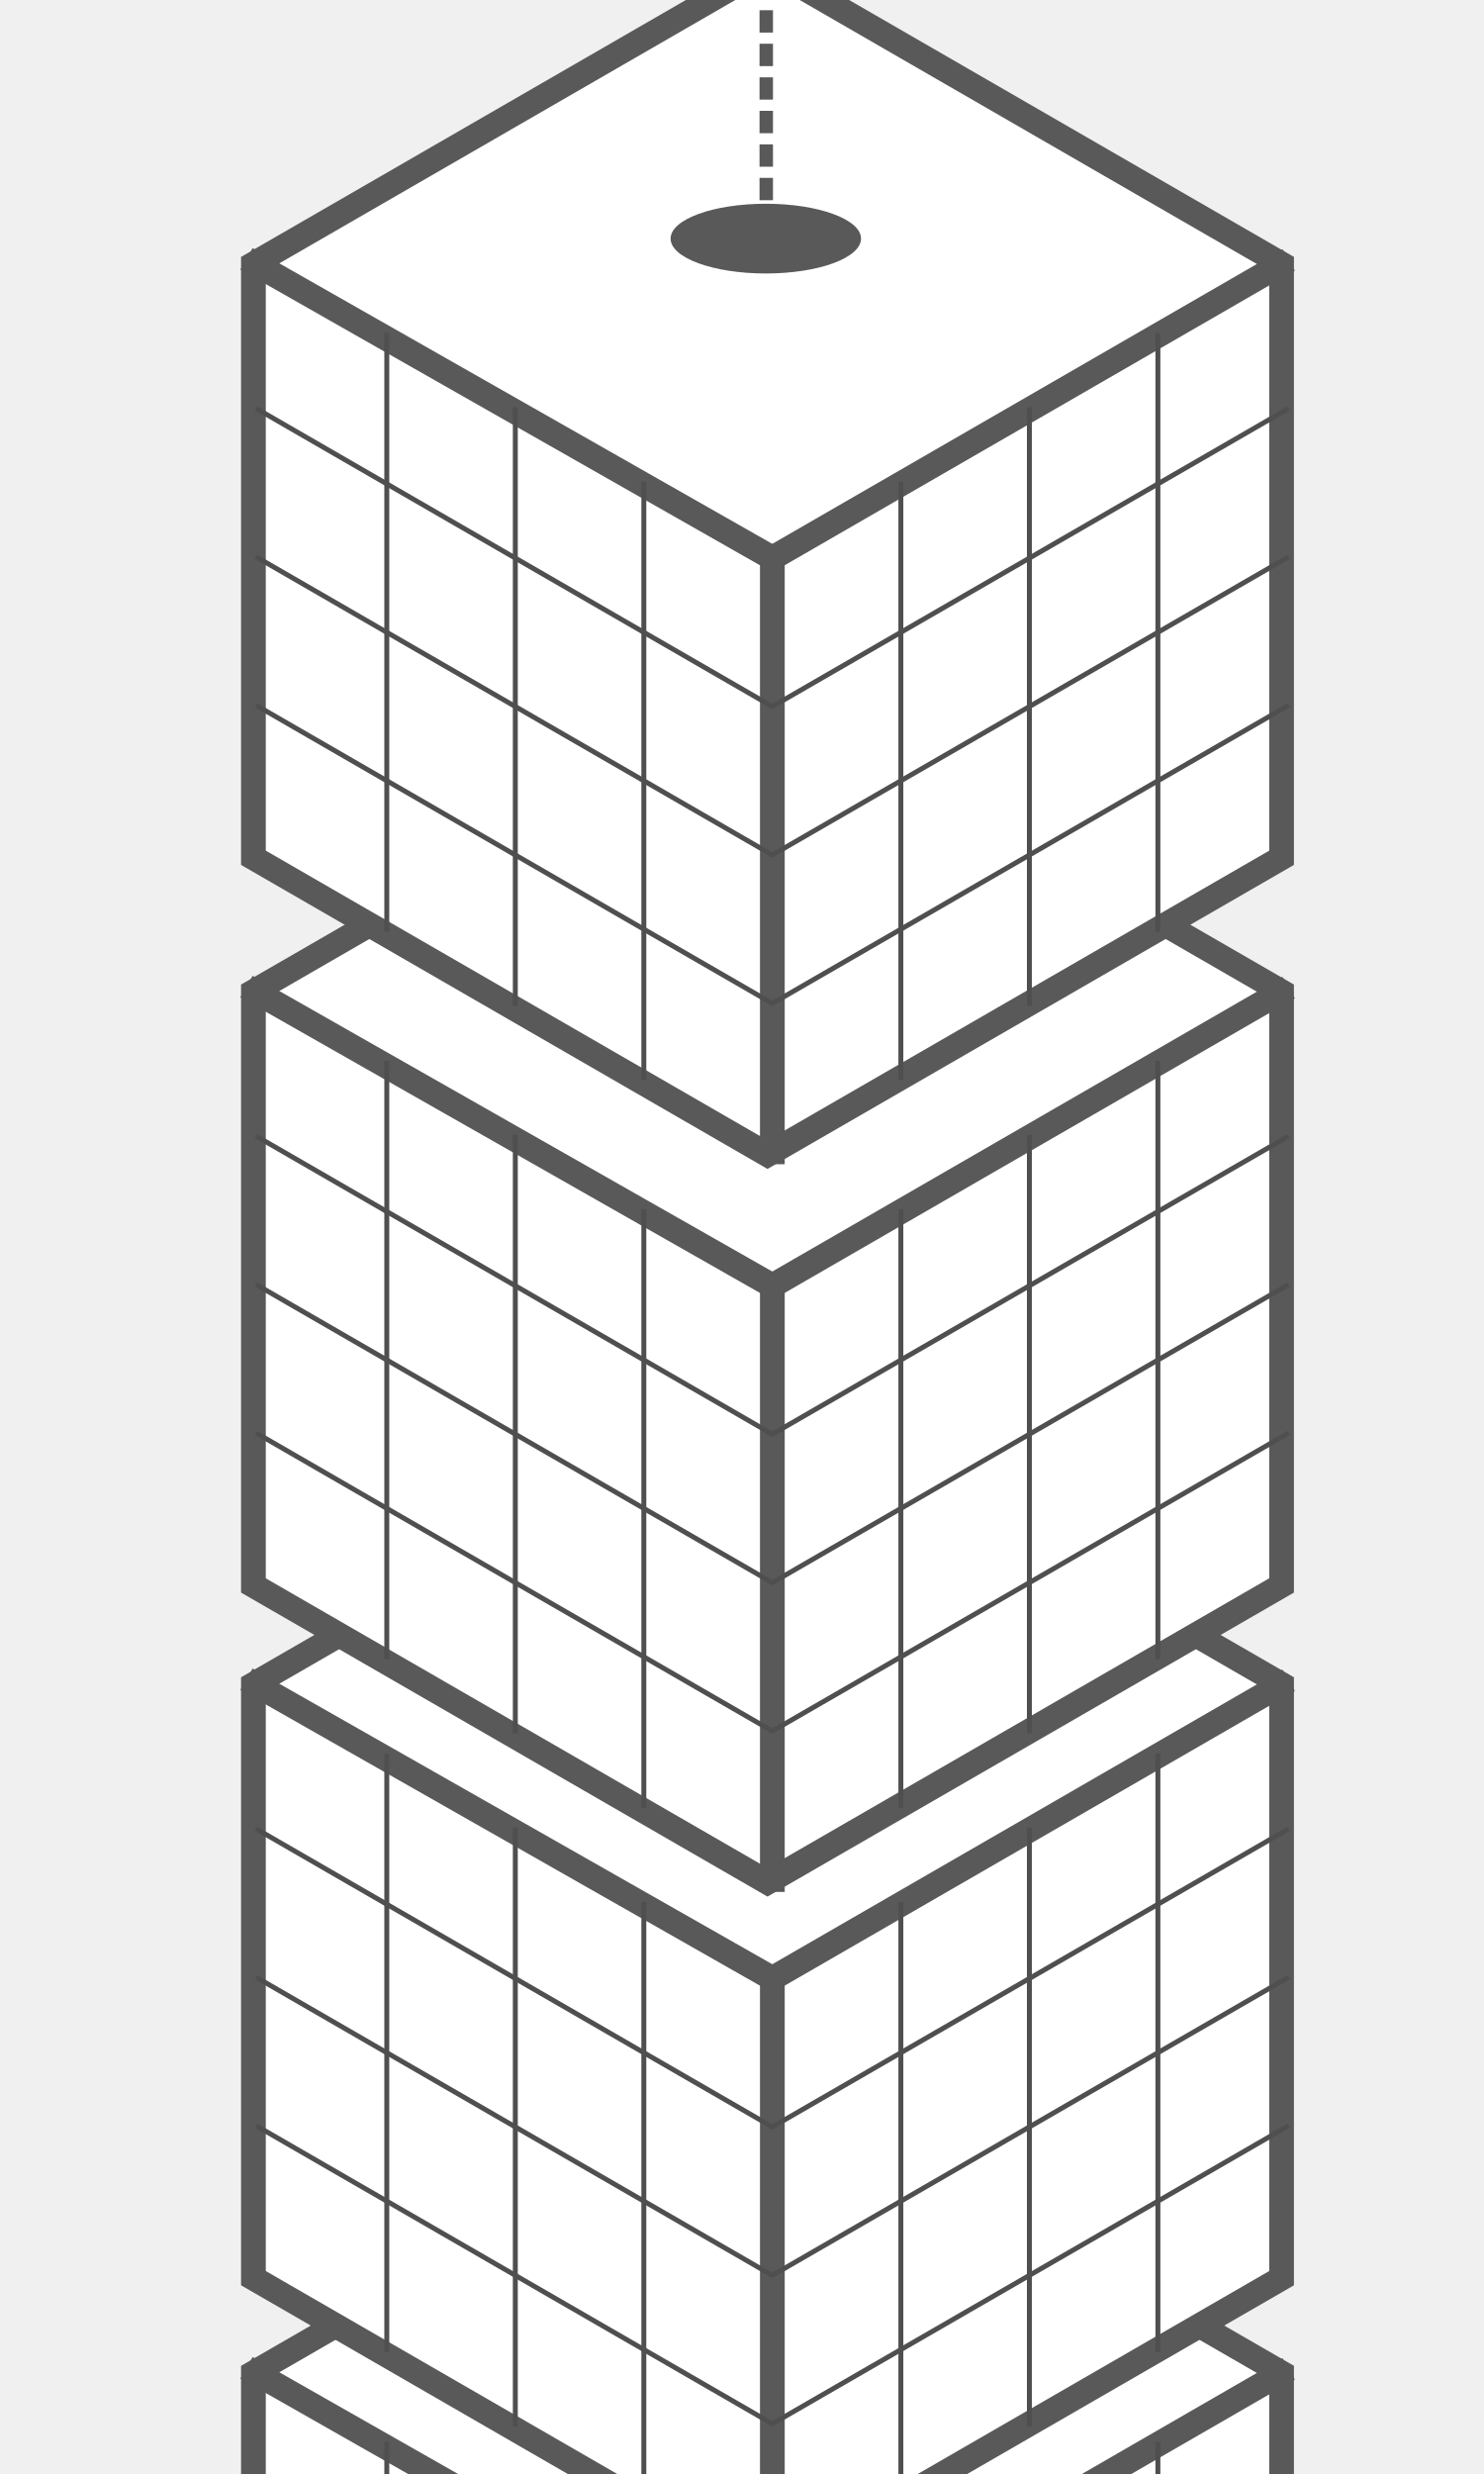
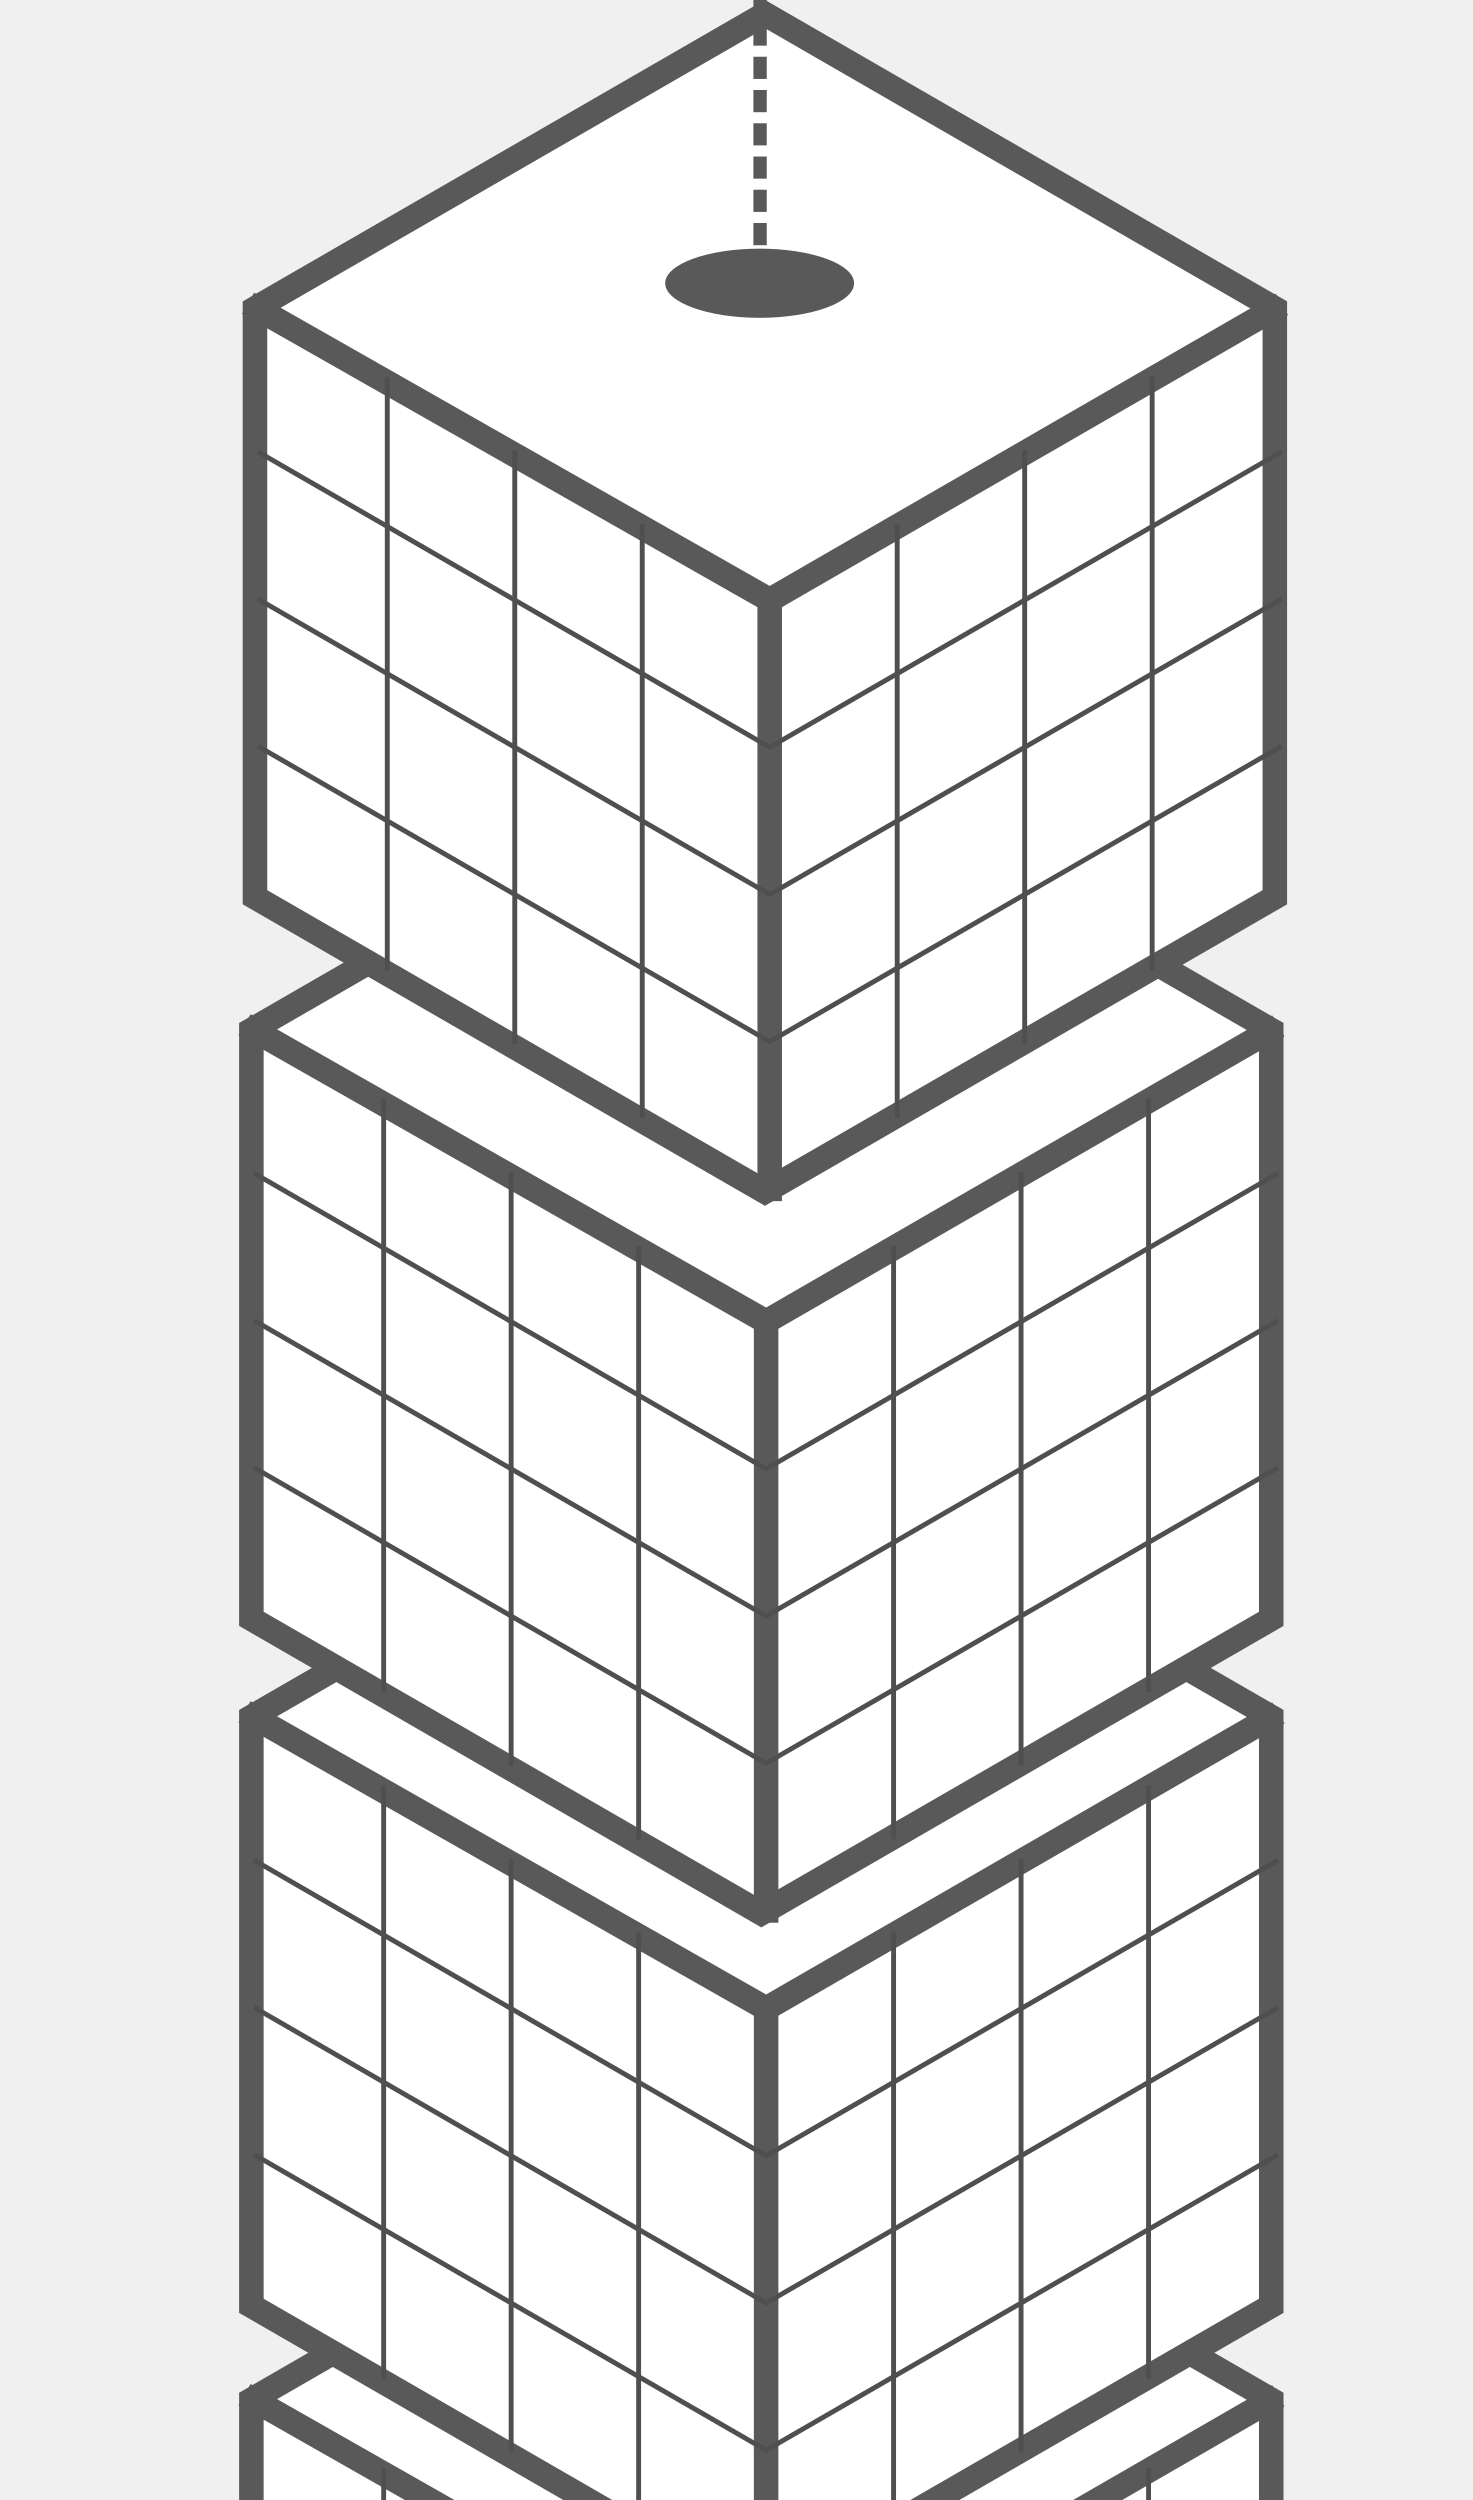
- <svg xmlns="http://www.w3.org/2000/svg" width="100%" height="100%" viewBox="0 0 600 1000" version="1.1" xml:space="preserve" style="fill-rule:evenodd;clip-rule:evenodd;stroke-linecap:square;stroke-linejoin:round;stroke-miterlimit:1.414;">
-   <g transform="matrix(1,0,0,1,-0,-1200)">
-     <g id="Layer1" transform="matrix(1,0,0,1,-200,600)">
-       <g transform="matrix(1,0,0,1,0.5,558.024)">
-         <g transform="matrix(1,0,0,1,0,880)">
-           <g transform="matrix(1,0,0,1,250,11.1325)">
-             <path d="M51.962,350L259.808,470L467.654,350L467.654,110L259.808,-10L51.962,110L51.962,350Z" style="fill:white;" />
-             <path d="M259.808,475.774L46.962,352.887L46.962,107.113L259.808,-15.774L472.654,107.113L472.654,352.887L259.808,475.774ZM259.808,464.227L462.654,347.113L462.654,112.887L259.808,-4.227L56.962,112.887L56.962,347.113L259.808,464.227Z" style="fill:rgb(89,89,89);" />
-           </g>
-           <g transform="matrix(1,0,0,1,200,0)">
-             <path d="M311.769,480L311.769,240L103.499,121.525" style="fill:white;stroke-width:10px;stroke:rgb(89,89,89);" />
-           </g>
-           <g transform="matrix(1,0,0,1,200,0)">
-             <path d="M311.769,240L516.198,121.973" style="fill:white;stroke-width:10px;stroke:rgb(89,89,89);" />
-           </g>
-         </g>
-         <g transform="matrix(1,0,0,1,200,-600)">
-           <path d="M155.885,1630L155.885,1870" style="fill:none;stroke-width:2px;stroke:rgb(79,79,79);" />
-         </g>
-         <g transform="matrix(-1,0,0,1,823.538,-600)">
-           <path d="M155.885,1630L155.885,1870" style="fill:none;stroke-width:2px;stroke:rgb(79,79,79);" />
-         </g>
-       </g>
-       <g transform="matrix(1,0,0,1,0.5,279.711)">
-         <g transform="matrix(1,0,0,1,0,880)">
-           <g transform="matrix(1,0,0,1,250,11.1325)">
-             <path d="M51.962,350L259.808,470L467.654,350L467.654,110L259.808,-10L51.962,110L51.962,350Z" style="fill:white;" />
-             <path d="M259.808,475.773L46.962,352.887L46.962,107.113L259.808,-15.773L472.654,107.113L472.654,352.887L259.808,475.773ZM259.808,464.226L462.654,347.113L462.654,112.887L259.808,-4.226L56.962,112.887L56.962,347.113L259.808,464.226Z" style="fill:rgb(89,89,89);" />
-           </g>
-           <g transform="matrix(1,0,0,1,200,0)">
-             <path d="M311.769,480L311.769,240L103.499,121.525" style="fill:white;stroke-width:10px;stroke:rgb(89,89,89);" />
-           </g>
-           <g transform="matrix(1,0,0,1,200,0)">
-             <path d="M311.769,240L516.198,121.973" style="fill:white;stroke-width:10px;stroke:rgb(89,89,89);" />
-           </g>
-         </g>
-         <g transform="matrix(1,0,0,1,200,-600)">
-           <path d="M103.923,1660L311.769,1780L519.615,1660" style="fill:none;stroke-width:2px;stroke:rgb(79,79,79);" />
-         </g>
-         <g transform="matrix(1,0,0,1,200,-540)">
-           <path d="M103.923,1660L311.769,1780L519.615,1660" style="fill:none;stroke-width:2px;stroke:rgb(79,79,79);" />
-         </g>
-         <g transform="matrix(1,0,0,1,200,-480)">
-           <path d="M103.923,1660L311.769,1780L519.615,1660" style="fill:none;stroke-width:2px;stroke:rgb(79,79,79);" />
-         </g>
-         <g transform="matrix(1,0,0,1,200,-600)">
-           <path d="M155.885,1630L155.885,1870" style="fill:none;stroke-width:2px;stroke:rgb(79,79,79);" />
-         </g>
-         <g transform="matrix(-1,0,0,1,823.538,-600)">
-           <path d="M155.885,1630L155.885,1870" style="fill:none;stroke-width:2px;stroke:rgb(79,79,79);" />
-         </g>
-         <g transform="matrix(1,0,0,1,200,-600)">
-           <path d="M207.846,1660L207.846,1900" style="fill:none;stroke-width:2px;stroke:rgb(79,79,79);" />
-         </g>
-         <g transform="matrix(-1,0,0,1,823.538,-600)">
-           <path d="M207.846,1660L207.846,1900" style="fill:none;stroke-width:2px;stroke:rgb(79,79,79);" />
-         </g>
-         <g transform="matrix(1,0,0,1,200,-600)">
-           <path d="M259.808,1690L259.808,1930" style="fill:none;stroke-width:2px;stroke:rgb(79,79,79);" />
-         </g>
-         <g transform="matrix(-1,0,0,1,823.538,-600)">
-           <path d="M259.808,1690L259.808,1930" style="fill:none;stroke-width:2px;stroke:rgb(79,79,79);" />
-         </g>
-       </g>
-       <g transform="matrix(1,0,0,1,0.5,-0.288675)">
-         <g transform="matrix(1,0,0,1,0,880)">
-           <g transform="matrix(1,0,0,1,250,11.1325)">
-             <path d="M51.962,350L259.808,470L467.654,350L467.654,110L259.808,-10L51.962,110L51.962,350Z" style="fill:white;" />
-             <path d="M259.808,475.774L46.962,352.887L46.962,107.113L259.808,-15.773L472.654,107.113L472.654,352.887L259.808,475.774ZM259.808,464.227L462.654,347.113L462.654,112.887L259.808,-4.226L56.962,112.887L56.962,347.113L259.808,464.227Z" style="fill:rgb(89,89,89);" />
-           </g>
-           <g transform="matrix(1,0,0,1,200,0)">
-             <path d="M311.769,480L311.769,240L103.499,121.525" style="fill:white;stroke-width:10px;stroke:rgb(89,89,89);" />
-           </g>
-           <g transform="matrix(1,0,0,1,200,0)">
-             <path d="M311.769,240L516.198,121.973" style="fill:white;stroke-width:10px;stroke:rgb(89,89,89);" />
-           </g>
-         </g>
-         <g transform="matrix(1,0,0,1,200,-600)">
-           <path d="M103.923,1660L311.769,1780L519.615,1660" style="fill:none;stroke-width:2px;stroke:rgb(79,79,79);" />
-         </g>
-         <g transform="matrix(1,0,0,1,200,-540)">
-           <path d="M103.923,1660L311.769,1780L519.615,1660" style="fill:none;stroke-width:2px;stroke:rgb(79,79,79);" />
-         </g>
-         <g transform="matrix(1,0,0,1,200,-480)">
-           <path d="M103.923,1660L311.769,1780L519.615,1660" style="fill:none;stroke-width:2px;stroke:rgb(79,79,79);" />
-         </g>
-         <g transform="matrix(1,0,0,1,200,-600)">
-           <path d="M155.885,1630L155.885,1870" style="fill:none;stroke-width:2px;stroke:rgb(79,79,79);" />
-         </g>
-         <g transform="matrix(-1,0,0,1,823.538,-600)">
-           <path d="M155.885,1630L155.885,1870" style="fill:none;stroke-width:2px;stroke:rgb(79,79,79);" />
-         </g>
-         <g transform="matrix(1,0,0,1,200,-600)">
-           <path d="M207.846,1660L207.846,1900" style="fill:none;stroke-width:2px;stroke:rgb(79,79,79);" />
-         </g>
-         <g transform="matrix(-1,0,0,1,823.538,-600)">
-           <path d="M207.846,1660L207.846,1900" style="fill:none;stroke-width:2px;stroke:rgb(79,79,79);" />
-         </g>
-         <g transform="matrix(1,0,0,1,200,-600)">
-           <path d="M259.808,1690L259.808,1930" style="fill:none;stroke-width:2px;stroke:rgb(79,79,79);" />
-         </g>
-         <g transform="matrix(-1,0,0,1,823.538,-600)">
-           <path d="M259.808,1690L259.808,1930" style="fill:none;stroke-width:2px;stroke:rgb(79,79,79);" />
-         </g>
-       </g>
-       <g transform="matrix(1,0,0,1,0.5,-294.413)">
-         <g transform="matrix(1,0,0,1,0,880)">
-           <g transform="matrix(1,0,0,1,250,11.1325)">
-             <path d="M51.962,350L259.808,470L467.654,350L467.654,110L259.808,-10L51.962,110L51.962,350Z" style="fill:white;" />
-             <path d="M259.808,475.774L46.962,352.887L46.962,107.113L259.808,-15.774L472.654,107.113L472.654,352.887L259.808,475.774ZM259.808,464.226L462.654,347.113L462.654,112.887L259.808,-4.226L56.962,112.887L56.962,347.113L259.808,464.226Z" style="fill:rgb(89,89,89);" />
-           </g>
-           <g transform="matrix(1,0,0,1,200,0)">
-             <path d="M311.769,480L311.769,240L103.499,121.525" style="fill:white;stroke-width:10px;stroke:rgb(89,89,89);" />
-           </g>
-           <g transform="matrix(1,0,0,1,200,0)">
-             <path d="M311.769,240L516.198,121.973" style="fill:white;stroke-width:10px;stroke:rgb(89,89,89);" />
-           </g>
-         </g>
-         <g transform="matrix(1,0,0,1,200,-600)">
-           <path d="M103.923,1660L311.769,1780L519.615,1660" style="fill:none;stroke-width:2px;stroke:rgb(79,79,79);" />
-         </g>
-         <g transform="matrix(1,0,0,1,200,-540)">
-           <path d="M103.923,1660L311.769,1780L519.615,1660" style="fill:none;stroke-width:2px;stroke:rgb(79,79,79);" />
-         </g>
-         <g transform="matrix(1,0,0,1,200,-480)">
-           <path d="M103.923,1660L311.769,1780L519.615,1660" style="fill:none;stroke-width:2px;stroke:rgb(79,79,79);" />
-         </g>
-         <g transform="matrix(1,0,0,1,200,-600)">
-           <path d="M155.885,1630L155.885,1870" style="fill:none;stroke-width:2px;stroke:rgb(79,79,79);" />
-         </g>
-         <g transform="matrix(-1,0,0,1,823.538,-600)">
-           <path d="M155.885,1630L155.885,1870" style="fill:none;stroke-width:2px;stroke:rgb(79,79,79);" />
-         </g>
-         <g transform="matrix(1,0,0,1,200,-600)">
-           <path d="M207.846,1660L207.846,1900" style="fill:none;stroke-width:2px;stroke:rgb(79,79,79);" />
-         </g>
-         <g transform="matrix(-1,0,0,1,823.538,-600)">
-           <path d="M207.846,1660L207.846,1900" style="fill:none;stroke-width:2px;stroke:rgb(79,79,79);" />
-         </g>
-         <g transform="matrix(1,0,0,1,200,-600)">
-           <path d="M259.808,1690L259.808,1930" style="fill:none;stroke-width:2px;stroke:rgb(79,79,79);" />
-         </g>
-         <g transform="matrix(-1,0,0,1,823.538,-600)">
-           <path d="M259.808,1690L259.808,1930" style="fill:none;stroke-width:2px;stroke:rgb(79,79,79);" />
-         </g>
-       </g>
-       <g transform="matrix(1,0,0,1,194,-505)">
-         <ellipse cx="315.625" cy="1201.45" rx="38.497" ry="14.096" style="fill:rgb(89,89,89);" />
-       </g>
-       <g transform="matrix(1.00408,0,0,0.833457,248.94,73.775)">
-         <path d="M259.808,490L259.808,750" style="fill:none;stroke-width:5.42px;stroke-linecap:butt;stroke-linejoin:bevel;stroke-dasharray:10.84,5.42,0,0;stroke:rgb(89,89,89);" />
-       </g>
-     </g>
-   </g>
+ <svg xmlns="http://www.w3.org/2000/svg" viewBox="0 0 600 1019" fill-rule="evenodd" clip-rule="evenodd" stroke-linecap="square" stroke-linejoin="round" stroke-miterlimit="1.414">
+   <path d="M102.462 1218.157l207.846 120 207.846-120v-240l-207.846-120-207.846 120v240z" fill="#fff" />
+   <path d="M310.308 1343.93L97.462 1221.043V975.27l212.846-122.887L523.154 975.27v245.772L310.308 1343.93zm0-11.547l202.846-117.114V981.04L310.308 863.93 107.462 981.042v234.226l202.846 117.113z" fill="#595959" />
+   <path d="M312.27 1337.024v-240L104 978.55m208.27 118.474l204.428-118.027" fill="#fff" stroke-width="10" stroke="#595959" />
+   <path d="M156.385 1007.024v240m311.768-240v240" fill="none" stroke-width="2" stroke="#4F4F4F" />
+   <path d="M102.462 939.844l207.846 120 207.846-120v-240l-207.846-120-207.846 120v240z" fill="#fff" />
+   <path d="M310.308 1065.617L97.462 942.73V696.958L310.308 574.07l212.846 122.887V942.73l-212.846 122.887zm0-11.547l202.846-117.113V702.73L310.308 585.618 107.462 702.732V936.96l202.846 117.112z" fill="#595959" />
+   <path d="M312.27 1058.71v-240L104 700.237M312.27 818.71l204.428-118.026" fill="#fff" stroke-width="10" stroke="#595959" />
+   <path d="M104.423 758.71l207.846 120 207.84-120" fill="none" stroke-width="2" stroke="#4F4F4F" />
+   <path d="M104.423 818.71l207.846 120 207.84-120" fill="none" stroke-width="2" stroke="#4F4F4F" />
+   <path d="M104.423 878.71l207.846 120 207.84-120m-363.73-150v240m311.77-240v240m-259.81-210v240m207.848-240v240m-155.884-210v240m103.922-240v240" fill="none" stroke-width="2" stroke="#4F4F4F" />
+   <path d="M102.462 659.844l207.846 120 207.846-120v-240l-207.846-120-207.846 120v240z" fill="#fff" />
+   <path d="M310.308 785.618L97.462 662.73V416.958L310.308 294.07l212.846 122.887V662.73L310.308 785.62zm0-11.547l202.846-117.11V422.73L310.308 305.62 107.462 422.73v234.227L310.308 774.07z" fill="#595959" />
+   <path d="M312.27 778.71v-240L104 420.237M312.27 538.71l204.428-118.026" fill="#fff" stroke-width="10" stroke="#595959" />
+   <path d="M104.423 478.71l207.846 120 207.84-120" fill="none" stroke-width="2" stroke="#4F4F4F" />
+   <path d="M104.423 538.71l207.846 120 207.84-120" fill="none" stroke-width="2" stroke="#4F4F4F" />
+   <path d="M104.423 598.71l207.846 120 207.84-120m-363.73-150v240m311.77-240v240m-259.81-210v240m207.848-240v240m-155.884-210v240m103.922-240v240" fill="none" stroke-width="2" stroke="#4F4F4F" />
+   <path d="M103.924 365.72l207.846 120 207.846-120v-240L311.77 5.72l-207.846 120v240z" fill="#fff" />
+   <path d="M311.77 491.493L98.924 368.606V122.832L311.77-.055l212.846 122.887v245.774L311.77 491.493zm0-11.548l202.846-117.113V128.606L311.77 11.493 108.924 128.606v234.226L311.77 479.945z" fill="#595959" />
+   <path d="M313.73 484.587v-240L105.46 126.112m208.27 118.475L518.16 126.56" fill="#fff" stroke-width="10" stroke="#595959" />
+   <path d="M105.885 184.587l207.846 120 207.85-120" fill="none" stroke-width="2" stroke="#4F4F4F" />
+   <path d="M105.885 244.587l207.846 120 207.85-120" fill="none" stroke-width="2" stroke="#4F4F4F" />
+   <path d="M105.885 304.587l207.846 120 207.85-120m-363.73-150v240m311.77-240v240m-259.807-210v240m207.845-240v240m-155.884-210v240m103.923-240v240" fill="none" stroke-width="2" stroke="#4F4F4F" />
+   <ellipse cx="315.625" cy="1201.45" rx="38.497" ry="14.096" fill="#595959" transform="translate(-6 -1086)" />
+   <path d="M259.808 490v260" fill="none" stroke-width="5.42" stroke-linecap="butt" stroke-linejoin="bevel" stroke-dasharray="10.84,5.42,0,0" stroke="#595959" transform="matrix(1.00408 0 0 .83346 48.94 -507.225)" />
</svg>
